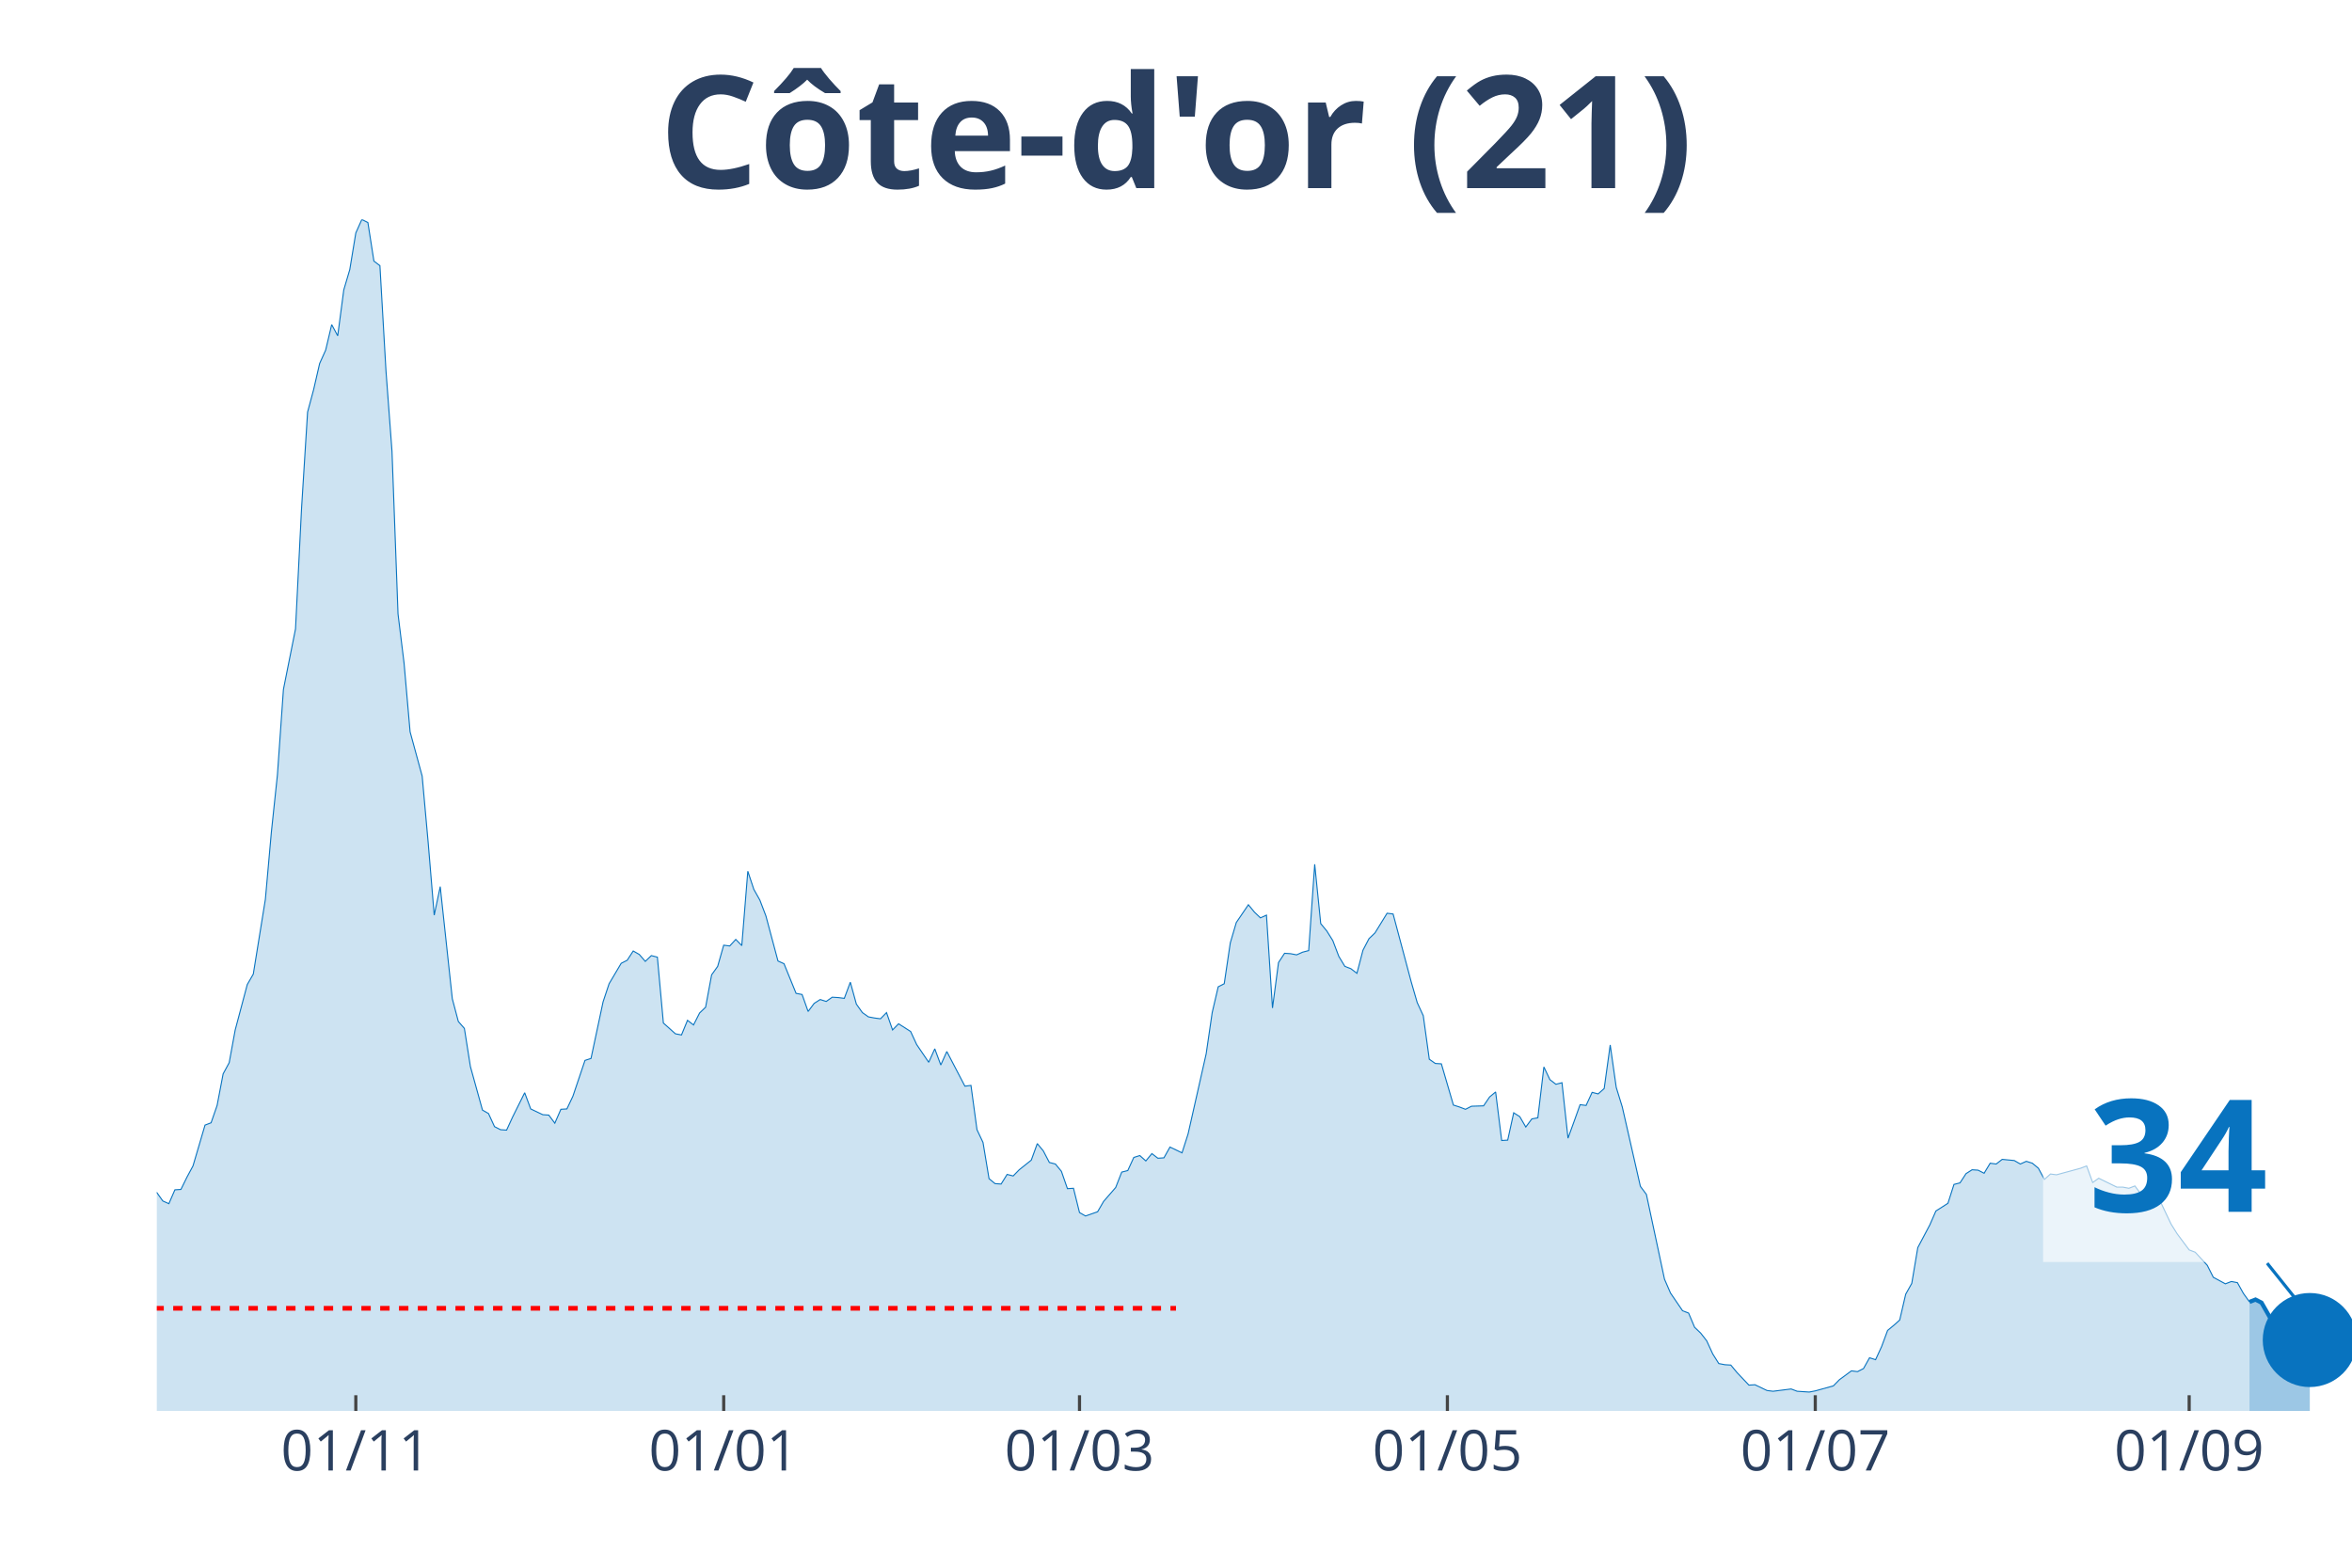
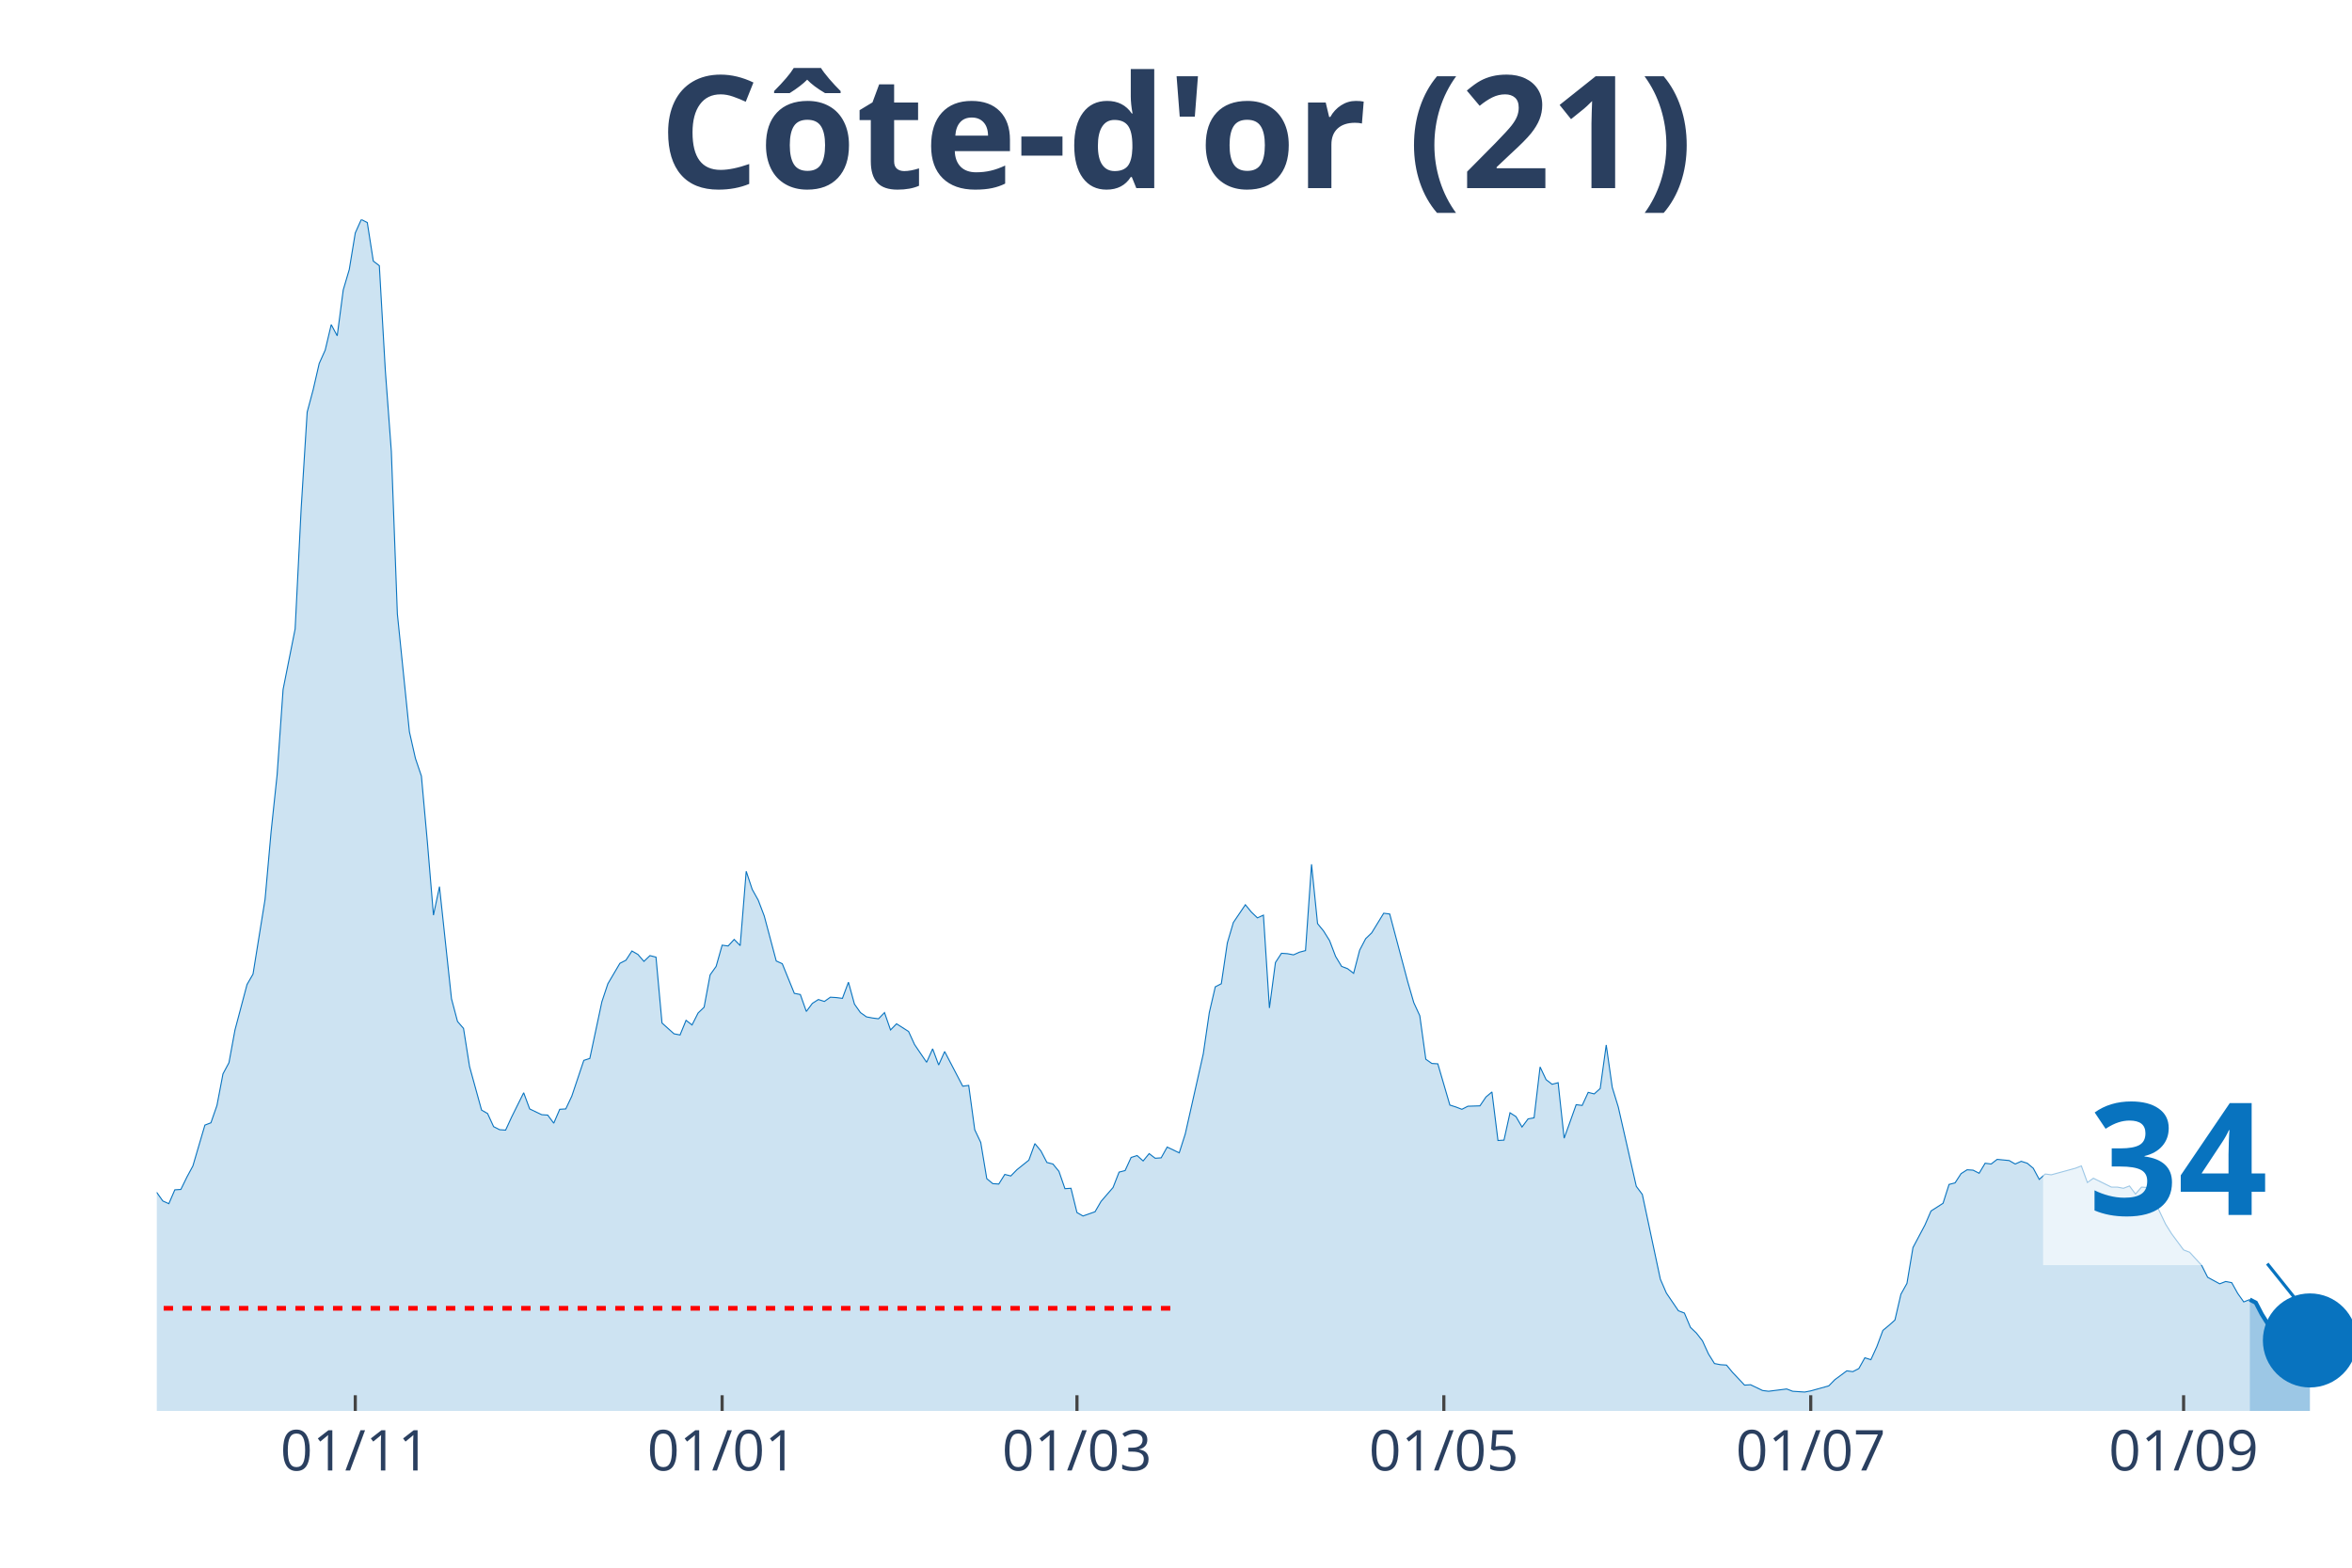
<svg xmlns="http://www.w3.org/2000/svg" class="main-svg" width="1125" height="750" style="" viewBox="0 0 750 500">
  <rect x="0" y="0" width="750" height="500" style="fill: rgb(0, 0, 0); fill-opacity: 0;" />
-   <defs id="defs-b87857">
+   <defs id="defs-fbb8cc">
    <g class="clips">
-       <clipPath id="clipb87857xyplot" class="plotclip">
+       <clipPath id="clipfbb8ccxyplot" class="plotclip">
        <rect width="700" height="380" />
      </clipPath>
-       <clipPath class="axesclip" id="clipb87857x">
+       <clipPath class="axesclip" id="clipfbb8ccx">
        <rect x="50" y="0" width="700" height="500" />
      </clipPath>
-       <clipPath class="axesclip" id="clipb87857y">
+       <clipPath class="axesclip" id="clipfbb8ccy">
        <rect x="0" y="70" width="750" height="380" />
      </clipPath>
-       <clipPath class="axesclip" id="clipb87857xy">
+       <clipPath class="axesclip" id="clipfbb8ccxy">
        <rect x="50" y="70" width="700" height="380" />
      </clipPath>
    </g>
    <g class="gradients" />
  </defs>
  <g class="bglayer">
    <rect class="bg" x="50" y="70" width="700" height="380" style="fill: rgb(0, 0, 0); fill-opacity: 0; stroke-width: 0;" />
  </g>
  <g class="layer-below">
    <g class="imagelayer" />
    <g class="shapelayer" />
  </g>
  <g class="cartesianlayer">
    <g class="subplot xy">
      <g class="layer-subplot">
        <g class="shapelayer" />
        <g class="imagelayer" />
      </g>
      <g class="gridlayer">
        <g class="x">
-           <path class="xgrid crisp" transform="translate(113.46,0)" d="M0,70v380" style="stroke: rgb(255, 255, 255); stroke-opacity: 1; stroke-width: 1px;" />
-           <path class="xgrid crisp" transform="translate(230.77,0)" d="M0,70v380" style="stroke: rgb(255, 255, 255); stroke-opacity: 1; stroke-width: 1px;" />
-           <path class="xgrid crisp" transform="translate(344.23,0)" d="M0,70v380" style="stroke: rgb(255, 255, 255); stroke-opacity: 1; stroke-width: 1px;" />
-           <path class="xgrid crisp" transform="translate(461.54,0)" d="M0,70v380" style="stroke: rgb(255, 255, 255); stroke-opacity: 1; stroke-width: 1px;" />
-           <path class="xgrid crisp" transform="translate(578.85,0)" d="M0,70v380" style="stroke: rgb(255, 255, 255); stroke-opacity: 1; stroke-width: 1px;" />
-           <path class="xgrid crisp" transform="translate(698.08,0)" d="M0,70v380" style="stroke: rgb(255, 255, 255); stroke-opacity: 1; stroke-width: 1px;" />
+           <path class="xgrid crisp" transform="translate(113.29,0)" d="M0,70v380" style="stroke: rgb(255, 255, 255); stroke-opacity: 1; stroke-width: 1px;" />
+           <path class="xgrid crisp" transform="translate(230.27,0)" d="M0,70v380" style="stroke: rgb(255, 255, 255); stroke-opacity: 1; stroke-width: 1px;" />
+           <path class="xgrid crisp" transform="translate(343.42,0)" d="M0,70v380" style="stroke: rgb(255, 255, 255); stroke-opacity: 1; stroke-width: 1px;" />
+           <path class="xgrid crisp" transform="translate(460.41,0)" d="M0,70v380" style="stroke: rgb(255, 255, 255); stroke-opacity: 1; stroke-width: 1px;" />
+           <path class="xgrid crisp" transform="translate(577.4,0)" d="M0,70v380" style="stroke: rgb(255, 255, 255); stroke-opacity: 1; stroke-width: 1px;" />
+           <path class="xgrid crisp" transform="translate(696.3,0)" d="M0,70v380" style="stroke: rgb(255, 255, 255); stroke-opacity: 1; stroke-width: 1px;" />
        </g>
        <g class="y" />
      </g>
      <g class="zerolinelayer" />
      <path class="xlines-below" />
      <path class="ylines-below" />
      <g class="overlines-below" />
      <g class="xaxislayer-below" />
      <g class="yaxislayer-below" />
      <g class="overaxes-below" />
-       <g class="plot" transform="translate(50, 70)" clip-path="url('#clipb87857xyplot')">
+       <g class="plot" transform="translate(50, 70)" clip-path="url('#clipfbb8ccxyplot')">
        <g class="scatterlayer mlayer">
-           <g class="trace scatter trace95df15" style="stroke-miterlimit: 2;">
+           <g class="trace scatter trace5d9b67" style="stroke-miterlimit: 2;">
            <g class="fills">
              <g>
-                 <path class="js-fill" d="M667.31,380L-261.54,380L-261.54,374.47L-244.23,376.44L-242.31,377.79L-230.77,379.26L-228.85,379.51L-205.77,378.03L-203.85,377.67L-190.38,378.77L-188.46,378.65L-128.85,377.05L-126.92,376.56L-111.54,375.45L-109.62,374.84L-98.08,375.33L-96.15,375.33L-88.46,369.68L-86.54,367.96L-82.69,362.8L-80.77,357.27L-67.31,335.28L-65.38,336.39L-63.46,336.26L-61.54,338.11L-59.62,335.28L-57.69,334.91L-53.85,334.79L-51.92,334.42L-50,333.44L-48.08,325.08L-46.15,318.45L-44.23,317.34L-40.38,310.71L-38.46,308.5L-36.54,307.27L-34.62,311.94L-32.69,316.61L-30.77,316.11L-28.85,319.55L-26.92,316.61L-25,315.75L-23.08,312.92L-19.23,309.48L-17.31,305.06L-15.38,302.23L-13.46,304.93L-11.54,303.83L-9.62,307.76L-7.69,307.64L-5.77,309.48L-3.85,308.74L-1.92,311.57L0,310.34L1.92,313.04L3.85,313.9L5.77,309.48L7.69,309.36L9.62,305.43L11.54,301.86L13.46,295.35L15.38,288.84L17.31,288.1L19.23,282.57L21.15,272.5L23.08,268.94L25,258.49L28.85,244L30.77,240.68L34.62,216.84L36.54,195.34L38.46,177.16L40.38,149.89L44.23,130.6L46.15,92.27L48.08,61.43L50,54.3L51.92,45.95L53.85,41.65L55.77,33.54L57.69,37.1L59.62,22.48L61.54,15.97L63.46,4.3L65.38,0L67.31,0.98L69.23,13.27L71.15,14.74L73.08,48.28L75,73.96L76.92,125.81L78.85,141.53L80.77,163.4L84.62,177.53L86.54,198.78L88.46,221.88L90.38,212.79L94.23,248.54L96.15,255.79L98.08,258L100,270.16L103.85,284.05L105.77,285.15L107.69,289.33L109.62,290.31L111.54,290.44L113.46,286.26L117.31,278.52L119.23,283.68L123.08,285.52L125,285.65L126.92,288.23L128.85,283.8L130.77,283.68L132.69,279.62L136.54,268.2L138.46,267.58L142.31,249.52L144.23,243.75L148.08,237.24L150,236.26L151.92,233.31L153.85,234.41L155.77,236.62L157.69,234.78L159.62,235.27L161.54,256.28L165.38,259.72L167.31,260.09L169.23,255.42L171.15,256.9L173.08,253.09L175,251.24L176.92,240.92L178.85,238.22L180.77,231.46L182.69,231.71L184.62,229.62L186.54,231.59L188.46,207.88L190.38,213.65L192.31,217.09L194.23,222.13L198.08,236.5L200,237.36L203.85,246.82L205.77,247.19L207.69,252.6L209.62,250.02L211.54,248.79L213.46,249.4L215.38,248.05L217.31,248.17L219.23,248.42L221.15,243.26L223.08,250.26L225,252.96L226.92,254.32L228.85,254.68L230.77,254.93L232.69,252.96L234.62,258.49L236.54,256.53L240.38,258.98L242.31,263.16L246.15,268.81L248.08,264.51L250,269.67L251.92,265.37L257.69,276.43L259.62,276.18L261.54,290.31L263.46,294.37L265.38,305.92L267.31,307.51L269.23,307.64L271.15,304.57L273.08,305.06L275,303.09L278.85,300.02L280.77,294.74L282.69,297.07L284.62,300.76L286.54,301.25L288.46,303.58L290.38,309.11L292.31,308.99L294.23,316.73L296.15,317.83L300,316.48L301.92,313.17L305.77,308.74L307.69,303.83L309.62,303.34L311.54,299.16L313.46,298.55L315.38,300.27L317.31,297.93L319.23,299.41L321.15,299.28L323.08,295.84L326.92,297.69L328.85,291.67L334.62,266.11L336.54,252.96L338.46,244.73L340.38,243.75L342.31,230.73L344.23,224.22L348.08,218.56L350,220.9L351.92,222.74L353.85,221.88L355.77,251.49L357.69,236.99L359.62,234.04L361.54,234.17L363.46,234.54L365.38,233.68L367.31,233.18L369.23,205.66L371.15,224.58L373.08,226.92L375,229.99L376.92,235.03L378.85,238.22L380.77,238.96L382.69,240.43L384.62,233.06L386.54,229.38L388.46,227.53L392.31,221.27L394.23,221.51L400,243.14L401.92,249.77L403.85,253.95L405.77,267.83L407.69,269.18L409.62,269.3L413.46,282.45L415.38,283.06L417.31,283.8L419.23,282.82L423.08,282.7L425,279.87L426.92,278.27L428.85,293.75L430.77,293.63L432.69,284.91L434.62,286.14L436.54,289.45L438.46,286.87L440.38,286.51L442.31,270.29L444.23,274.34L446.15,275.82L448.08,275.32L450,293.02L451.92,287.73L453.85,282.33L455.77,282.57L457.69,278.4L459.62,278.89L461.54,277.17L463.46,263.28L465.38,276.8L467.31,283.06L473.08,308.37L475,310.95L480.77,337.98L482.69,342.41L486.54,348.06L488.46,348.79L490.38,353.34L492.31,355.18L494.23,357.64L496.15,361.82L498.08,364.89L500,365.26L501.92,365.38L503.85,367.71L507.69,371.77L509.62,371.65L513.46,373.49L515.38,373.73L521.15,373L523.08,373.73L526.92,373.98L528.85,373.61L534.62,372.01L536.54,370.05L540.38,367.22L542.31,367.47L544.23,366.49L546.15,363.05L548.08,363.66L550,359.48L551.92,354.32L553.85,352.73L555.77,351.01L557.69,342.77L559.62,339.33L561.54,327.91L565.38,320.66L567.31,316.24L571.15,313.78L573.08,307.76L575,307.27L576.92,304.32L578.85,303.09L580.77,303.21L582.69,304.2L584.62,301L586.54,301.25L588.46,299.77L592.31,300.14L594.23,301.25L596.15,300.39L598.08,301L600,302.6L601.92,306.16L603.85,304.44L605.77,304.69L613.46,302.6L615.38,301.86L617.31,307.15L619.23,305.79L625,308.62L626.92,308.62L628.85,308.99L630.77,308.25L632.69,310.83L634.62,308.62L636.54,308.74L638.46,312.31L642.31,320.41L644.23,323.49L648.08,328.65L650,329.38L653.85,333.56L655.77,337.37L659.62,339.46L661.54,338.72L663.46,339.09L665.38,342.53L667.31,345.23" style="fill: rgb(8, 115, 191); fill-opacity: 0.2; stroke-width: 0;" />
+                 <path class="js-fill" d="M667.4,380L-260.82,380L-260.82,374.47L-243.56,376.44L-241.64,377.79L-230.14,379.26L-228.22,379.51L-205.21,378.03L-203.29,377.67L-189.86,378.77L-187.95,378.65L-128.49,377.05L-126.58,376.56L-111.23,375.45L-109.32,374.84L-97.81,375.33L-95.89,375.33L-88.22,369.68L-86.3,367.96L-82.47,362.8L-80.55,357.27L-67.12,335.28L-65.21,336.39L-63.29,336.26L-61.37,338.11L-59.45,335.28L-57.53,334.91L-53.7,334.79L-51.78,334.42L-49.86,333.44L-47.95,325.08L-46.03,318.45L-44.11,317.34L-40.27,310.71L-38.36,308.5L-36.44,307.27L-34.52,311.94L-32.6,316.61L-30.68,316.11L-28.77,319.55L-26.85,316.61L-24.93,315.75L-23.01,312.92L-19.18,309.48L-17.26,305.06L-15.34,302.23L-13.42,304.93L-11.51,303.83L-9.59,307.76L-7.67,307.64L-5.75,309.48L-3.84,308.74L-1.92,311.57L0,310.34L1.92,313.04L3.84,313.9L5.75,309.48L7.67,309.36L9.59,305.43L11.51,301.86L13.42,295.35L15.34,288.84L17.26,288.1L19.18,282.57L21.1,272.5L23.01,268.94L24.93,258.49L28.77,244L30.68,240.68L34.52,216.84L36.44,195.34L38.36,177.16L40.27,149.89L44.11,130.6L46.03,92.27L47.95,61.43L49.86,54.3L51.78,45.95L53.7,41.65L55.62,33.54L57.53,37.1L59.45,22.48L61.37,15.97L63.29,4.3L65.21,0L67.12,0.98L69.04,13.27L70.96,14.74L72.88,48.28L74.79,73.96L76.71,125.81L80.55,163.4L82.47,171.88L84.38,177.53L86.3,198.78L88.22,221.88L90.14,212.79L93.97,248.54L95.89,255.79L97.81,258L99.73,270.16L103.56,284.05L105.48,285.15L107.4,289.33L109.32,290.31L111.23,290.44L113.15,286.26L116.99,278.52L118.9,283.68L122.74,285.52L124.66,285.65L126.58,288.23L128.49,283.8L130.41,283.68L132.33,279.62L136.16,268.2L138.08,267.58L141.92,249.52L143.84,243.75L147.67,237.24L149.59,236.26L151.51,233.31L153.42,234.41L155.34,236.62L157.26,234.78L159.18,235.27L161.1,256.28L164.93,259.72L166.85,260.09L168.77,255.42L170.68,256.9L172.6,253.09L174.52,251.24L176.44,240.92L178.36,238.22L180.27,231.46L182.19,231.71L184.11,229.62L186.03,231.59L187.95,207.88L189.86,213.65L191.78,217.09L193.7,222.13L197.53,236.5L199.45,237.36L203.29,246.82L205.21,247.19L207.12,252.6L209.04,250.02L210.96,248.79L212.88,249.4L214.79,248.05L216.71,248.17L218.63,248.42L220.55,243.26L222.47,250.26L224.38,252.96L226.3,254.32L228.22,254.68L230.14,254.93L232.05,252.96L233.97,258.49L235.89,256.53L239.73,258.98L241.64,263.16L245.48,268.81L247.4,264.51L249.32,269.67L251.23,265.37L256.99,276.43L258.9,276.18L260.82,290.31L262.74,294.37L264.66,305.92L266.58,307.51L268.49,307.64L270.41,304.57L272.33,305.06L274.25,303.09L278.08,300.02L280,294.74L281.92,297.07L283.84,300.76L285.75,301.25L287.67,303.58L289.59,309.11L291.51,308.99L293.42,316.73L295.34,317.83L299.18,316.48L301.1,313.17L304.93,308.74L306.85,303.83L308.77,303.34L310.68,299.16L312.6,298.55L314.52,300.27L316.44,297.93L318.36,299.41L320.27,299.28L322.19,295.84L326.03,297.69L327.95,291.67L333.7,266.11L335.62,252.96L337.53,244.73L339.45,243.75L341.37,230.73L343.29,224.22L347.12,218.56L349.04,220.9L350.96,222.74L352.88,221.88L354.79,251.49L356.71,236.99L358.63,234.04L360.55,234.17L362.47,234.54L364.38,233.68L366.3,233.18L368.22,205.66L370.14,224.58L372.05,226.92L373.97,229.99L375.89,235.03L377.81,238.22L379.73,238.96L381.64,240.43L383.56,233.06L385.48,229.38L387.4,227.53L391.23,221.27L393.15,221.51L398.9,243.14L400.82,249.77L402.74,253.95L404.66,267.83L406.58,269.18L408.49,269.3L412.33,282.45L414.25,283.06L416.16,283.8L418.08,282.82L421.92,282.7L423.84,279.87L425.75,278.27L427.67,293.75L429.59,293.63L431.51,284.91L433.42,286.14L435.34,289.45L437.26,286.87L439.18,286.51L441.1,270.29L443.01,274.34L444.93,275.82L446.85,275.32L448.77,293.02L450.68,287.73L452.6,282.33L454.52,282.57L456.44,278.4L458.36,278.89L460.27,277.17L462.19,263.28L464.11,276.8L466.03,283.06L471.78,308.37L473.7,310.95L479.45,337.98L481.37,342.41L485.21,348.06L487.12,348.79L489.04,353.34L490.96,355.18L492.88,357.64L494.79,361.82L496.71,364.89L498.63,365.26L500.55,365.38L502.47,367.71L506.3,371.77L508.22,371.65L512.05,373.49L513.97,373.73L519.73,373L521.64,373.73L525.48,373.98L527.4,373.61L533.15,372.01L535.07,370.05L538.9,367.22L540.82,367.47L542.74,366.49L544.66,363.05L546.58,363.66L548.49,359.48L550.41,354.32L552.33,352.73L554.25,351.01L556.16,342.77L558.08,339.33L560,327.91L563.84,320.66L565.75,316.24L569.59,313.78L571.51,307.76L573.42,307.27L575.34,304.32L577.26,303.09L579.18,303.21L581.1,304.2L583.01,301L584.93,301.25L586.85,299.77L590.68,300.14L592.6,301.25L594.52,300.39L596.44,301L598.36,302.6L600.27,306.16L602.19,304.44L604.11,304.69L611.78,302.6L613.7,301.86L615.62,307.15L617.53,305.79L623.29,308.62L625.21,308.62L627.12,308.99L629.04,308.25L630.96,310.83L632.88,308.62L634.79,308.74L636.71,312.31L640.55,320.41L642.47,323.49L646.3,328.65L648.22,329.38L652.05,333.56L653.97,337.37L657.81,339.46L659.73,338.72L661.64,339.09L663.56,342.53L665.48,345.23L667.4,344.49" style="fill: rgb(8, 115, 191); fill-opacity: 0.2; stroke-width: 0;" />
              </g>
            </g>
            <g class="errorbars" />
            <g class="lines">
-               <path class="js-line" d="M-261.54,374.47L-244.23,376.44L-242.31,377.79L-230.77,379.26L-228.85,379.51L-205.77,378.03L-203.85,377.67L-190.38,378.77L-188.46,378.65L-128.85,377.05L-126.92,376.56L-111.54,375.45L-109.62,374.84L-98.08,375.33L-96.15,375.33L-88.46,369.68L-86.54,367.96L-82.69,362.8L-80.77,357.27L-67.31,335.28L-65.38,336.39L-63.46,336.26L-61.54,338.11L-59.62,335.28L-57.69,334.91L-53.85,334.79L-51.92,334.42L-50,333.44L-48.08,325.08L-46.15,318.45L-44.23,317.34L-40.38,310.71L-38.46,308.5L-36.54,307.27L-34.62,311.94L-32.69,316.61L-30.77,316.11L-28.85,319.55L-26.92,316.61L-25,315.75L-23.08,312.92L-19.23,309.48L-17.31,305.06L-15.38,302.23L-13.46,304.93L-11.54,303.83L-9.62,307.76L-7.69,307.64L-5.77,309.48L-3.85,308.74L-1.92,311.57L0,310.34L1.92,313.04L3.85,313.9L5.77,309.48L7.69,309.36L9.62,305.43L11.54,301.86L13.46,295.35L15.38,288.84L17.31,288.1L19.23,282.57L21.15,272.5L23.08,268.94L25,258.49L28.85,244L30.77,240.68L34.62,216.84L36.54,195.34L38.46,177.16L40.38,149.89L44.23,130.6L46.15,92.27L48.08,61.43L50,54.3L51.92,45.95L53.85,41.65L55.77,33.54L57.69,37.1L59.62,22.48L61.54,15.97L63.46,4.3L65.38,0L67.31,0.98L69.23,13.27L71.15,14.74L73.08,48.28L75,73.96L76.92,125.81L78.85,141.53L80.77,163.4L84.62,177.53L86.54,198.78L88.46,221.88L90.38,212.79L94.23,248.54L96.15,255.79L98.08,258L100,270.16L103.85,284.05L105.77,285.15L107.69,289.33L109.62,290.31L111.54,290.44L113.46,286.26L117.31,278.52L119.23,283.68L123.08,285.52L125,285.65L126.92,288.23L128.85,283.8L130.77,283.68L132.69,279.62L136.54,268.2L138.46,267.58L142.31,249.52L144.23,243.75L148.08,237.24L150,236.26L151.92,233.31L153.85,234.41L155.77,236.62L157.69,234.78L159.62,235.27L161.54,256.28L165.38,259.72L167.31,260.09L169.23,255.42L171.15,256.9L173.08,253.09L175,251.24L176.92,240.92L178.85,238.22L180.77,231.46L182.69,231.71L184.62,229.62L186.54,231.59L188.46,207.88L190.38,213.65L192.31,217.09L194.23,222.13L198.08,236.5L200,237.36L203.85,246.82L205.77,247.19L207.69,252.6L209.62,250.02L211.54,248.79L213.46,249.4L215.38,248.05L217.31,248.17L219.23,248.42L221.15,243.26L223.08,250.26L225,252.96L226.92,254.32L228.85,254.68L230.77,254.93L232.69,252.96L234.62,258.49L236.54,256.53L240.38,258.98L242.31,263.16L246.15,268.81L248.08,264.51L250,269.67L251.92,265.37L257.69,276.43L259.62,276.18L261.54,290.31L263.46,294.37L265.38,305.92L267.31,307.51L269.23,307.64L271.15,304.57L273.08,305.06L275,303.09L278.85,300.02L280.77,294.74L282.69,297.07L284.62,300.76L286.54,301.25L288.46,303.58L290.38,309.11L292.31,308.99L294.23,316.73L296.15,317.83L300,316.48L301.92,313.17L305.77,308.74L307.69,303.83L309.62,303.34L311.54,299.16L313.46,298.55L315.38,300.27L317.31,297.93L319.23,299.41L321.15,299.28L323.08,295.84L326.92,297.69L328.85,291.67L334.62,266.11L336.54,252.96L338.46,244.73L340.38,243.75L342.31,230.73L344.23,224.22L348.08,218.56L350,220.9L351.92,222.74L353.85,221.88L355.77,251.49L357.69,236.99L359.62,234.04L361.54,234.17L363.46,234.54L365.38,233.68L367.31,233.18L369.23,205.66L371.15,224.58L373.08,226.92L375,229.99L376.92,235.03L378.85,238.22L380.77,238.96L382.69,240.43L384.62,233.06L386.54,229.38L388.46,227.53L392.31,221.27L394.23,221.51L400,243.14L401.92,249.77L403.85,253.95L405.77,267.83L407.69,269.18L409.62,269.3L413.46,282.45L415.38,283.06L417.31,283.8L419.23,282.82L423.08,282.7L425,279.87L426.92,278.27L428.85,293.75L430.77,293.63L432.69,284.91L434.62,286.14L436.54,289.45L438.46,286.87L440.38,286.51L442.31,270.29L444.23,274.34L446.15,275.82L448.08,275.32L450,293.02L451.92,287.73L453.85,282.33L455.77,282.57L457.69,278.4L459.62,278.89L461.54,277.17L463.46,263.28L465.38,276.8L467.31,283.06L473.08,308.37L475,310.95L480.77,337.98L482.69,342.41L486.54,348.06L488.46,348.79L490.38,353.34L492.31,355.18L494.23,357.64L496.15,361.82L498.08,364.89L500,365.26L501.92,365.38L503.85,367.71L507.69,371.77L509.62,371.65L513.46,373.49L515.38,373.73L521.15,373L523.08,373.73L526.92,373.98L528.85,373.61L534.62,372.01L536.54,370.05L540.38,367.22L542.31,367.47L544.23,366.49L546.15,363.05L548.08,363.66L550,359.48L551.92,354.32L553.85,352.73L555.77,351.01L557.69,342.77L559.62,339.33L561.54,327.91L565.38,320.66L567.31,316.24L571.15,313.78L573.08,307.76L575,307.27L576.92,304.32L578.85,303.09L580.77,303.21L582.69,304.2L584.62,301L586.54,301.25L588.46,299.77L592.31,300.14L594.23,301.25L596.15,300.39L598.08,301L600,302.6L601.92,306.16L603.85,304.44L605.77,304.69L613.46,302.6L615.38,301.86L617.31,307.15L619.23,305.79L625,308.62L626.92,308.62L628.85,308.99L630.77,308.25L632.69,310.83L634.62,308.62L636.54,308.74L638.46,312.31L642.31,320.41L644.23,323.49L648.08,328.65L650,329.38L653.85,333.56L655.77,337.37L659.62,339.46L661.54,338.72L663.46,339.09L665.38,342.53L667.31,345.23" style="vector-effect: non-scaling-stroke; fill: none; stroke: rgb(8, 115, 191); stroke-opacity: 1; stroke-width: 0.5px; opacity: 1;" />
+               <path class="js-line" d="M-260.82,374.47L-243.56,376.44L-241.64,377.79L-230.14,379.26L-228.22,379.51L-205.21,378.03L-203.29,377.67L-189.86,378.77L-187.95,378.65L-128.49,377.05L-126.58,376.56L-111.23,375.45L-109.32,374.84L-97.81,375.33L-95.89,375.33L-88.22,369.68L-86.3,367.96L-82.47,362.8L-80.55,357.27L-67.12,335.28L-65.21,336.39L-63.29,336.26L-61.37,338.11L-59.45,335.28L-57.53,334.91L-53.7,334.79L-51.78,334.42L-49.86,333.44L-47.95,325.08L-46.03,318.45L-44.11,317.34L-40.27,310.71L-38.36,308.5L-36.44,307.27L-34.52,311.94L-32.6,316.61L-30.68,316.11L-28.77,319.55L-26.85,316.61L-24.93,315.75L-23.01,312.92L-19.18,309.48L-17.26,305.06L-15.34,302.23L-13.42,304.93L-11.51,303.83L-9.59,307.76L-7.67,307.64L-5.75,309.48L-3.84,308.74L-1.92,311.57L0,310.34L1.92,313.04L3.84,313.9L5.75,309.48L7.67,309.36L9.59,305.43L11.51,301.86L13.42,295.35L15.34,288.84L17.26,288.1L19.18,282.57L21.1,272.5L23.01,268.94L24.93,258.49L28.77,244L30.68,240.68L34.52,216.84L36.44,195.34L38.36,177.16L40.27,149.89L44.11,130.6L46.03,92.27L47.95,61.43L49.86,54.3L51.78,45.95L53.7,41.65L55.62,33.54L57.53,37.1L59.45,22.48L61.37,15.97L63.29,4.3L65.21,0L67.12,0.98L69.04,13.27L70.96,14.74L72.88,48.28L74.79,73.96L76.71,125.81L80.55,163.4L82.47,171.88L84.38,177.53L86.3,198.78L88.22,221.88L90.14,212.79L93.97,248.54L95.89,255.79L97.81,258L99.73,270.16L103.56,284.05L105.48,285.15L107.4,289.33L109.32,290.31L111.23,290.44L113.15,286.26L116.99,278.52L118.9,283.68L122.74,285.52L124.66,285.65L126.58,288.23L128.49,283.8L130.41,283.68L132.33,279.62L136.16,268.2L138.08,267.58L141.92,249.52L143.84,243.75L147.67,237.24L149.59,236.26L151.51,233.31L153.42,234.41L155.34,236.62L157.26,234.78L159.18,235.27L161.1,256.28L164.93,259.72L166.85,260.09L168.77,255.42L170.68,256.9L172.6,253.09L174.52,251.24L176.44,240.92L178.36,238.22L180.27,231.46L182.19,231.71L184.11,229.62L186.03,231.59L187.95,207.88L189.86,213.65L191.78,217.09L193.7,222.13L197.53,236.5L199.45,237.36L203.29,246.82L205.21,247.19L207.12,252.6L209.04,250.02L210.96,248.79L212.88,249.4L214.79,248.05L216.71,248.17L218.63,248.42L220.55,243.26L222.47,250.26L224.38,252.96L226.3,254.32L228.22,254.68L230.14,254.93L232.05,252.96L233.97,258.49L235.89,256.53L239.73,258.98L241.64,263.16L245.48,268.81L247.4,264.51L249.32,269.67L251.23,265.37L256.99,276.43L258.9,276.18L260.82,290.31L262.74,294.37L264.66,305.92L266.58,307.51L268.49,307.64L270.41,304.57L272.33,305.06L274.25,303.09L278.08,300.02L280,294.74L281.92,297.07L283.84,300.76L285.75,301.25L287.67,303.58L289.59,309.11L291.51,308.99L293.42,316.73L295.34,317.83L299.18,316.48L301.1,313.17L304.93,308.74L306.85,303.83L308.77,303.34L310.68,299.16L312.6,298.55L314.52,300.27L316.44,297.93L318.36,299.41L320.27,299.28L322.19,295.84L326.03,297.69L327.95,291.67L333.7,266.11L335.62,252.96L337.53,244.73L339.45,243.75L341.37,230.73L343.29,224.22L347.12,218.56L349.04,220.9L350.96,222.74L352.88,221.88L354.79,251.49L356.71,236.99L358.63,234.04L360.55,234.17L362.47,234.54L364.38,233.68L366.3,233.18L368.22,205.66L370.14,224.58L372.05,226.92L373.97,229.99L375.89,235.03L377.81,238.22L379.73,238.96L381.64,240.43L383.56,233.06L385.48,229.38L387.4,227.53L391.23,221.27L393.15,221.51L398.9,243.14L400.82,249.77L402.74,253.95L404.66,267.83L406.58,269.18L408.49,269.3L412.33,282.45L414.25,283.06L416.16,283.8L418.08,282.82L421.92,282.7L423.84,279.87L425.75,278.27L427.67,293.75L429.59,293.63L431.51,284.91L433.42,286.14L435.34,289.45L437.26,286.87L439.18,286.51L441.1,270.29L443.01,274.34L444.93,275.82L446.85,275.32L448.77,293.02L450.68,287.73L452.6,282.33L454.52,282.57L456.44,278.4L458.36,278.89L460.27,277.17L462.19,263.28L464.11,276.8L466.03,283.06L471.78,308.37L473.7,310.95L479.45,337.98L481.37,342.41L485.21,348.06L487.12,348.79L489.04,353.34L490.96,355.18L492.88,357.64L494.79,361.82L496.71,364.89L498.63,365.26L500.55,365.38L502.47,367.71L506.3,371.77L508.22,371.65L512.05,373.49L513.97,373.73L519.73,373L521.64,373.73L525.48,373.98L527.4,373.61L533.15,372.01L535.07,370.05L538.9,367.22L540.82,367.47L542.74,366.49L544.66,363.05L546.58,363.66L548.49,359.48L550.41,354.32L552.33,352.73L554.25,351.01L556.16,342.77L558.08,339.33L560,327.91L563.84,320.66L565.75,316.24L569.59,313.78L571.51,307.76L573.42,307.27L575.34,304.32L577.26,303.09L579.18,303.21L581.1,304.2L583.01,301L584.93,301.25L586.85,299.77L590.68,300.14L592.6,301.25L594.52,300.39L596.44,301L598.36,302.6L600.27,306.16L602.19,304.44L604.11,304.69L611.78,302.6L613.7,301.86L615.62,307.15L617.53,305.79L623.29,308.62L625.21,308.62L627.12,308.99L629.04,308.25L630.96,310.83L632.88,308.62L634.79,308.74L636.71,312.31L640.55,320.41L642.47,323.49L646.3,328.65L648.22,329.38L652.05,333.56L653.97,337.37L657.81,339.46L659.73,338.72L661.64,339.09L663.56,342.53L665.48,345.23L667.4,344.49" style="vector-effect: non-scaling-stroke; fill: none; stroke: rgb(8, 115, 191); stroke-opacity: 1; stroke-width: 0.5px; opacity: 1;" />
            </g>
            <g class="points" />
            <g class="text" />
          </g>
-           <g class="trace scatter trace3925f7" style="stroke-miterlimit: 2;">
+           <g class="trace scatter trace0a7a68" style="stroke-miterlimit: 2;">
            <g class="fills">
              <g>
-                 <path class="js-fill" d="M686.54,380L667.31,380L667.31,345.23L669.23,344.49L671.15,345.48L675,352.23L676.92,351.99L678.85,353.83L680.77,354.45L682.69,355.55L684.62,358.75L686.54,357.39" style="fill: rgb(8, 115, 191); fill-opacity: 0.4; stroke-width: 0;" />
+                 <path class="js-fill" d="M686.58,380L667.4,380L667.4,344.49L669.32,345.48L671.23,349.16L673.15,352.23L675.07,351.99L676.99,353.83L678.9,354.45L680.82,355.55L682.74,358.75L684.66,357.27L686.58,357.52" style="fill: rgb(8, 115, 191); fill-opacity: 0.4; stroke-width: 0;" />
              </g>
            </g>
            <g class="errorbars" />
            <g class="lines">
-               <path class="js-line" d="M667.31,345.23L669.23,344.49L671.15,345.48L675,352.23L676.92,351.99L678.85,353.83L680.77,354.45L682.69,355.55L684.62,358.75L686.54,357.39" style="vector-effect: non-scaling-stroke; fill: none; stroke: rgb(8, 115, 191); stroke-opacity: 1; stroke-width: 2px; opacity: 1;" />
+               <path class="js-line" d="M667.4,344.49L669.32,345.48L671.23,349.16L673.15,352.23L675.07,351.99L676.99,353.83L678.9,354.45L680.82,355.55L682.74,358.75L684.66,357.27L686.58,357.52" style="vector-effect: non-scaling-stroke; fill: none; stroke: rgb(8, 115, 191); stroke-opacity: 1; stroke-width: 2px; opacity: 1;" />
            </g>
            <g class="points" />
            <g class="text" />
          </g>
-           <g class="trace scatter trace3bf209" style="stroke-miterlimit: 2; opacity: 1;">
+           <g class="trace scatter trace9aab33" style="stroke-miterlimit: 2; opacity: 1;">
            <g class="fills" />
            <g class="errorbars" />
            <g class="lines" />
            <g class="points">
-               <path class="point" transform="translate(686.54,357.39)" d="M15,0A15,15 0 1,1 0,-15A15,15 0 0,1 15,0Z" style="opacity: 1; stroke-width: 0px; fill: rgb(8, 115, 191); fill-opacity: 1;" />
+               <path class="point" transform="translate(686.58,357.52)" d="M15,0A15,15 0 1,1 0,-15A15,15 0 0,1 15,0Z" style="opacity: 1; stroke-width: 0px; fill: rgb(8, 115, 191); fill-opacity: 1;" />
            </g>
            <g class="text" />
          </g>
        </g>
      </g>
      <g class="overplot" />
      <path class="xlines-above crisp" style="fill: none; stroke-width: 1px; stroke: rgb(0, 0, 0); stroke-opacity: 0;" d="" />
      <path class="ylines-above crisp" style="fill: none;" d="M0,0" />
      <g class="overlines-above" />
      <g class="xaxislayer-above">
-         <path class="xtick ticks crisp" d="M0,450v-5" transform="translate(113.46,0)" style="stroke: rgb(68, 68, 68); stroke-opacity: 1; stroke-width: 1px;" />
-         <path class="xtick ticks crisp" d="M0,450v-5" transform="translate(230.77,0)" style="stroke: rgb(68, 68, 68); stroke-opacity: 1; stroke-width: 1px;" />
-         <path class="xtick ticks crisp" d="M0,450v-5" transform="translate(344.23,0)" style="stroke: rgb(68, 68, 68); stroke-opacity: 1; stroke-width: 1px;" />
-         <path class="xtick ticks crisp" d="M0,450v-5" transform="translate(461.54,0)" style="stroke: rgb(68, 68, 68); stroke-opacity: 1; stroke-width: 1px;" />
-         <path class="xtick ticks crisp" d="M0,450v-5" transform="translate(578.85,0)" style="stroke: rgb(68, 68, 68); stroke-opacity: 1; stroke-width: 1px;" />
-         <path class="xtick ticks crisp" d="M0,450v-5" transform="translate(698.08,0)" style="stroke: rgb(68, 68, 68); stroke-opacity: 1; stroke-width: 1px;" />
+         <path class="xtick ticks crisp" d="M0,450v-5" transform="translate(113.29,0)" style="stroke: rgb(68, 68, 68); stroke-opacity: 1; stroke-width: 1px;" />
+         <path class="xtick ticks crisp" d="M0,450v-5" transform="translate(230.27,0)" style="stroke: rgb(68, 68, 68); stroke-opacity: 1; stroke-width: 1px;" />
+         <path class="xtick ticks crisp" d="M0,450v-5" transform="translate(343.42,0)" style="stroke: rgb(68, 68, 68); stroke-opacity: 1; stroke-width: 1px;" />
+         <path class="xtick ticks crisp" d="M0,450v-5" transform="translate(460.41,0)" style="stroke: rgb(68, 68, 68); stroke-opacity: 1; stroke-width: 1px;" />
+         <path class="xtick ticks crisp" d="M0,450v-5" transform="translate(577.4,0)" style="stroke: rgb(68, 68, 68); stroke-opacity: 1; stroke-width: 1px;" />
+         <path class="xtick ticks crisp" d="M0,450v-5" transform="translate(696.3,0)" style="stroke: rgb(68, 68, 68); stroke-opacity: 1; stroke-width: 1px;" />
        <g class="xtick">
-           <text text-anchor="middle" x="0" y="469" transform="translate(113.46,0)" style="font-family: 'Open Sans', verdana, arial, sans-serif; font-size: 18px; fill: rgb(42, 63, 95); fill-opacity: 1; white-space: pre;">01/11</text>
+           <text text-anchor="middle" x="0" y="469" transform="translate(113.29,0)" style="font-family: 'Open Sans', verdana, arial, sans-serif; font-size: 18px; fill: rgb(42, 63, 95); fill-opacity: 1; white-space: pre;">01/11</text>
        </g>
        <g class="xtick">
-           <text text-anchor="middle" x="0" y="469" transform="translate(230.77,0)" style="font-family: 'Open Sans', verdana, arial, sans-serif; font-size: 18px; fill: rgb(42, 63, 95); fill-opacity: 1; white-space: pre;">01/01</text>
+           <text text-anchor="middle" x="0" y="469" transform="translate(230.27,0)" style="font-family: 'Open Sans', verdana, arial, sans-serif; font-size: 18px; fill: rgb(42, 63, 95); fill-opacity: 1; white-space: pre;">01/01</text>
        </g>
        <g class="xtick">
-           <text text-anchor="middle" x="0" y="469" transform="translate(344.23,0)" style="font-family: 'Open Sans', verdana, arial, sans-serif; font-size: 18px; fill: rgb(42, 63, 95); fill-opacity: 1; white-space: pre;">01/03</text>
+           <text text-anchor="middle" x="0" y="469" transform="translate(343.42,0)" style="font-family: 'Open Sans', verdana, arial, sans-serif; font-size: 18px; fill: rgb(42, 63, 95); fill-opacity: 1; white-space: pre;">01/03</text>
        </g>
        <g class="xtick">
-           <text text-anchor="middle" x="0" y="469" transform="translate(461.54,0)" style="font-family: 'Open Sans', verdana, arial, sans-serif; font-size: 18px; fill: rgb(42, 63, 95); fill-opacity: 1; white-space: pre;">01/05</text>
+           <text text-anchor="middle" x="0" y="469" transform="translate(460.41,0)" style="font-family: 'Open Sans', verdana, arial, sans-serif; font-size: 18px; fill: rgb(42, 63, 95); fill-opacity: 1; white-space: pre;">01/05</text>
        </g>
        <g class="xtick">
-           <text text-anchor="middle" x="0" y="469" transform="translate(578.85,0)" style="font-family: 'Open Sans', verdana, arial, sans-serif; font-size: 18px; fill: rgb(42, 63, 95); fill-opacity: 1; white-space: pre;">01/07</text>
+           <text text-anchor="middle" x="0" y="469" transform="translate(577.4,0)" style="font-family: 'Open Sans', verdana, arial, sans-serif; font-size: 18px; fill: rgb(42, 63, 95); fill-opacity: 1; white-space: pre;">01/07</text>
        </g>
        <g class="xtick">
-           <text text-anchor="middle" x="0" y="469" transform="translate(698.08,0)" style="font-family: 'Open Sans', verdana, arial, sans-serif; font-size: 18px; fill: rgb(42, 63, 95); fill-opacity: 1; white-space: pre;">01/09</text>
+           <text text-anchor="middle" x="0" y="469" transform="translate(696.3,0)" style="font-family: 'Open Sans', verdana, arial, sans-serif; font-size: 18px; fill: rgb(42, 63, 95); fill-opacity: 1; white-space: pre;">01/09</text>
        </g>
      </g>
      <g class="yaxislayer-above" />
      <g class="overaxes-above" />
    </g>
  </g>
  <g class="polarlayer" />
  <g class="ternarylayer" />
  <g class="geolayer" />
  <g class="funnelarealayer" />
  <g class="pielayer" />
  <g class="treemaplayer" />
  <g class="sunburstlayer" />
  <g class="glimages" />
-   <defs id="topdefs-b87857">
+   <defs id="topdefs-fbb8cc">
    <g class="clips" />
  </defs>
  <g class="layer-above">
    <g class="imagelayer" />
    <g class="shapelayer">
-       <path data-index="0" fill-rule="evenodd" d="M-1030.77,417.27L375,417.27" clip-path="url('#clipb87857xy')" style="opacity: 1; stroke: rgb(255, 0, 0); stroke-opacity: 1; fill: rgb(0, 0, 0); fill-opacity: 0; stroke-dasharray: 3px, 3px; stroke-width: 1.5px;" />
+       <path data-index="0" fill-rule="evenodd" d="M-1027.81,417.27L374.11,417.27" clip-path="url('#clipfbb8ccxy')" style="opacity: 1; stroke: rgb(255, 0, 0); stroke-opacity: 1; fill: rgb(0, 0, 0); fill-opacity: 0; stroke-dasharray: 3px, 3px; stroke-width: 1.5px;" />
    </g>
  </g>
  <g class="infolayer">
    <g class="g-gtitle">
      <text class="gtitle" x="375" y="25" text-anchor="middle" dy="0.7em" style="font-family: 'Open Sans', verdana, arial, sans-serif; font-size: 50px; fill: rgb(42, 63, 95); opacity: 1; font-weight: normal; white-space: pre;">
        <tspan style="font-weight:bold">Côte-d'or (21)</tspan>
      </text>
    </g>
    <g class="g-xtitle" />
    <g class="annotation" data-index="0" style="opacity: 1;">
-       <g class="annotation-text-g" transform="rotate(0,694.54,367.39)">
-         <g class="cursor-pointer" transform="translate(651, 331)">
+       <g class="annotation-text-g" transform="rotate(0,694.58,367.52)">
+         <g class="cursor-pointer" transform="translate(651, 332)">
          <rect class="bg" x="0.5" y="0.5" width="86" height="71" style="stroke-width: 1px; stroke: rgb(0, 0, 0); stroke-opacity: 0; fill: rgb(255, 255, 255); fill-opacity: 0.6;" />
          <text class="annotation-text" text-anchor="middle" x="43.531" y="55.5" style="font-family: 'Open Sans', verdana, arial, sans-serif; font-size: 50px; fill: rgb(8, 115, 191); fill-opacity: 1; white-space: pre;">
            <tspan style="font-weight:bold">34 </tspan>
          </text>
        </g>
      </g>
      <g class="annotation-arrow-g" style="opacity: 1;">
-         <path d="M722.94,402.89L734.54,417.39" style="stroke-width: 1px; stroke: rgb(8, 115, 191); stroke-opacity: 1; stroke-dasharray: 0px, 0px, 18.569px, 18.569px;" />
+         <path d="M722.98,403.02L734.58,417.52" style="stroke-width: 1px; stroke: rgb(8, 115, 191); stroke-opacity: 1; stroke-dasharray: 0px, 0px, 18.569px, 18.569px;" />
      </g>
    </g>
  </g>
</svg>
